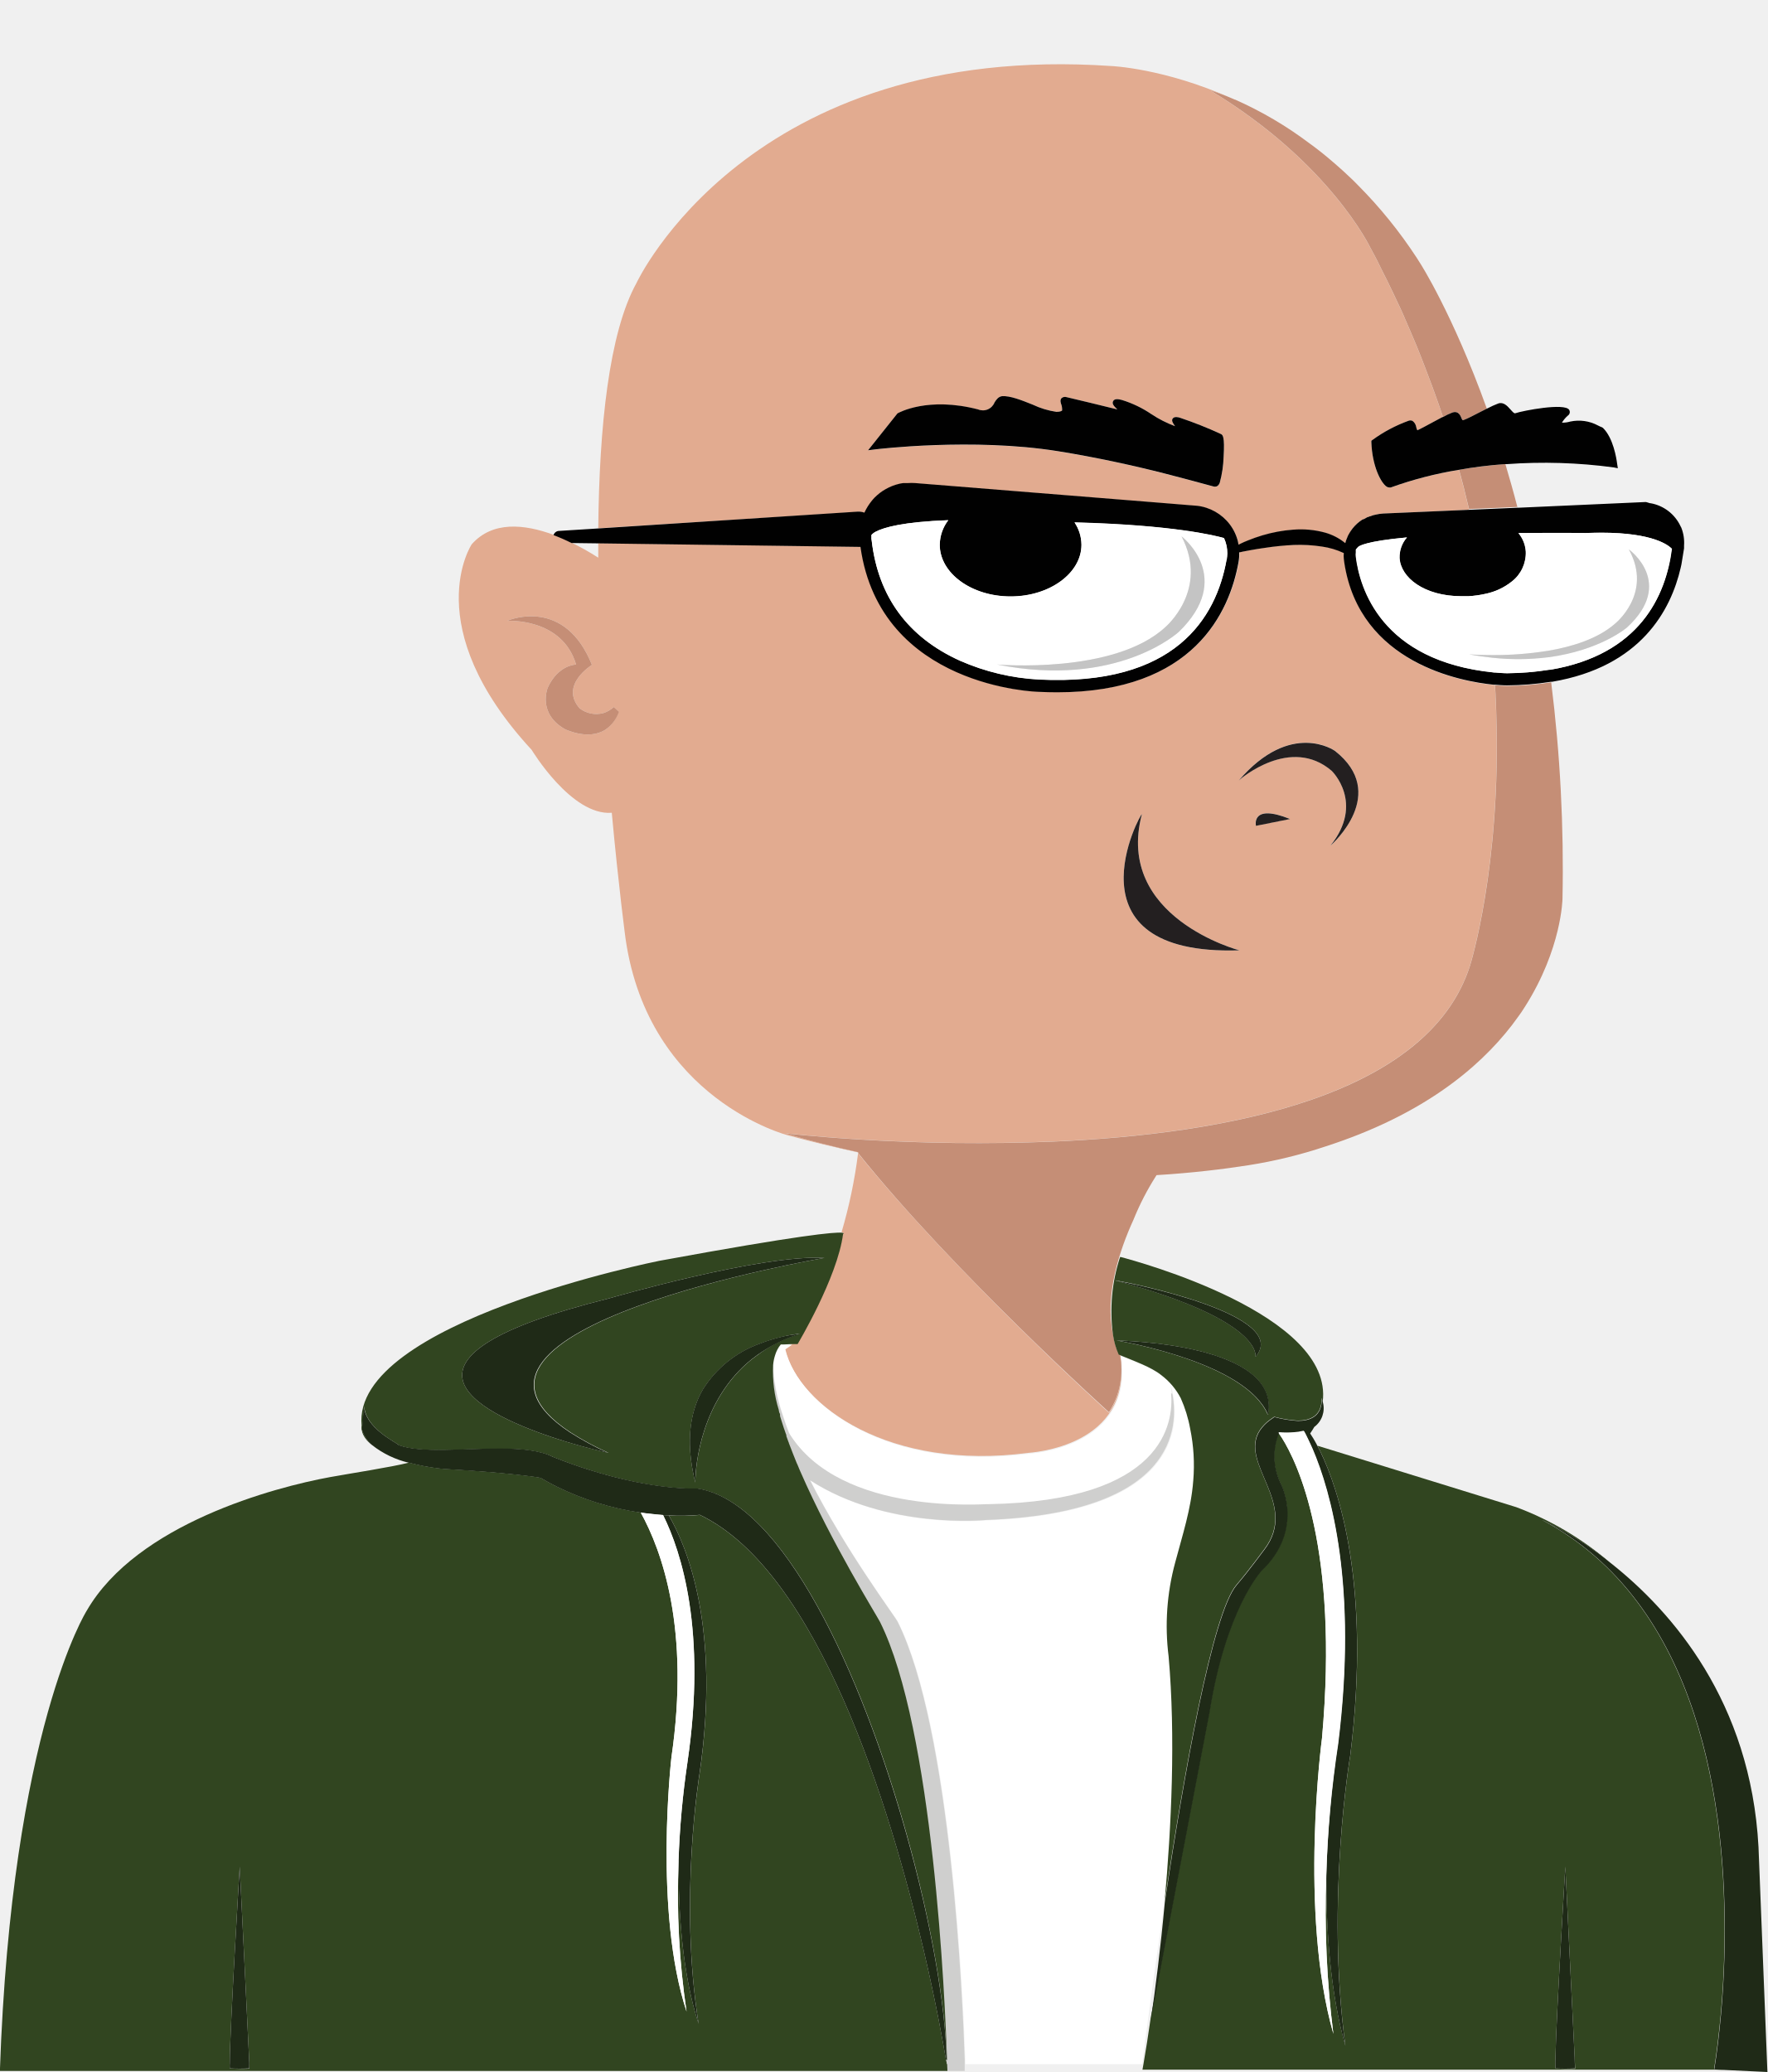
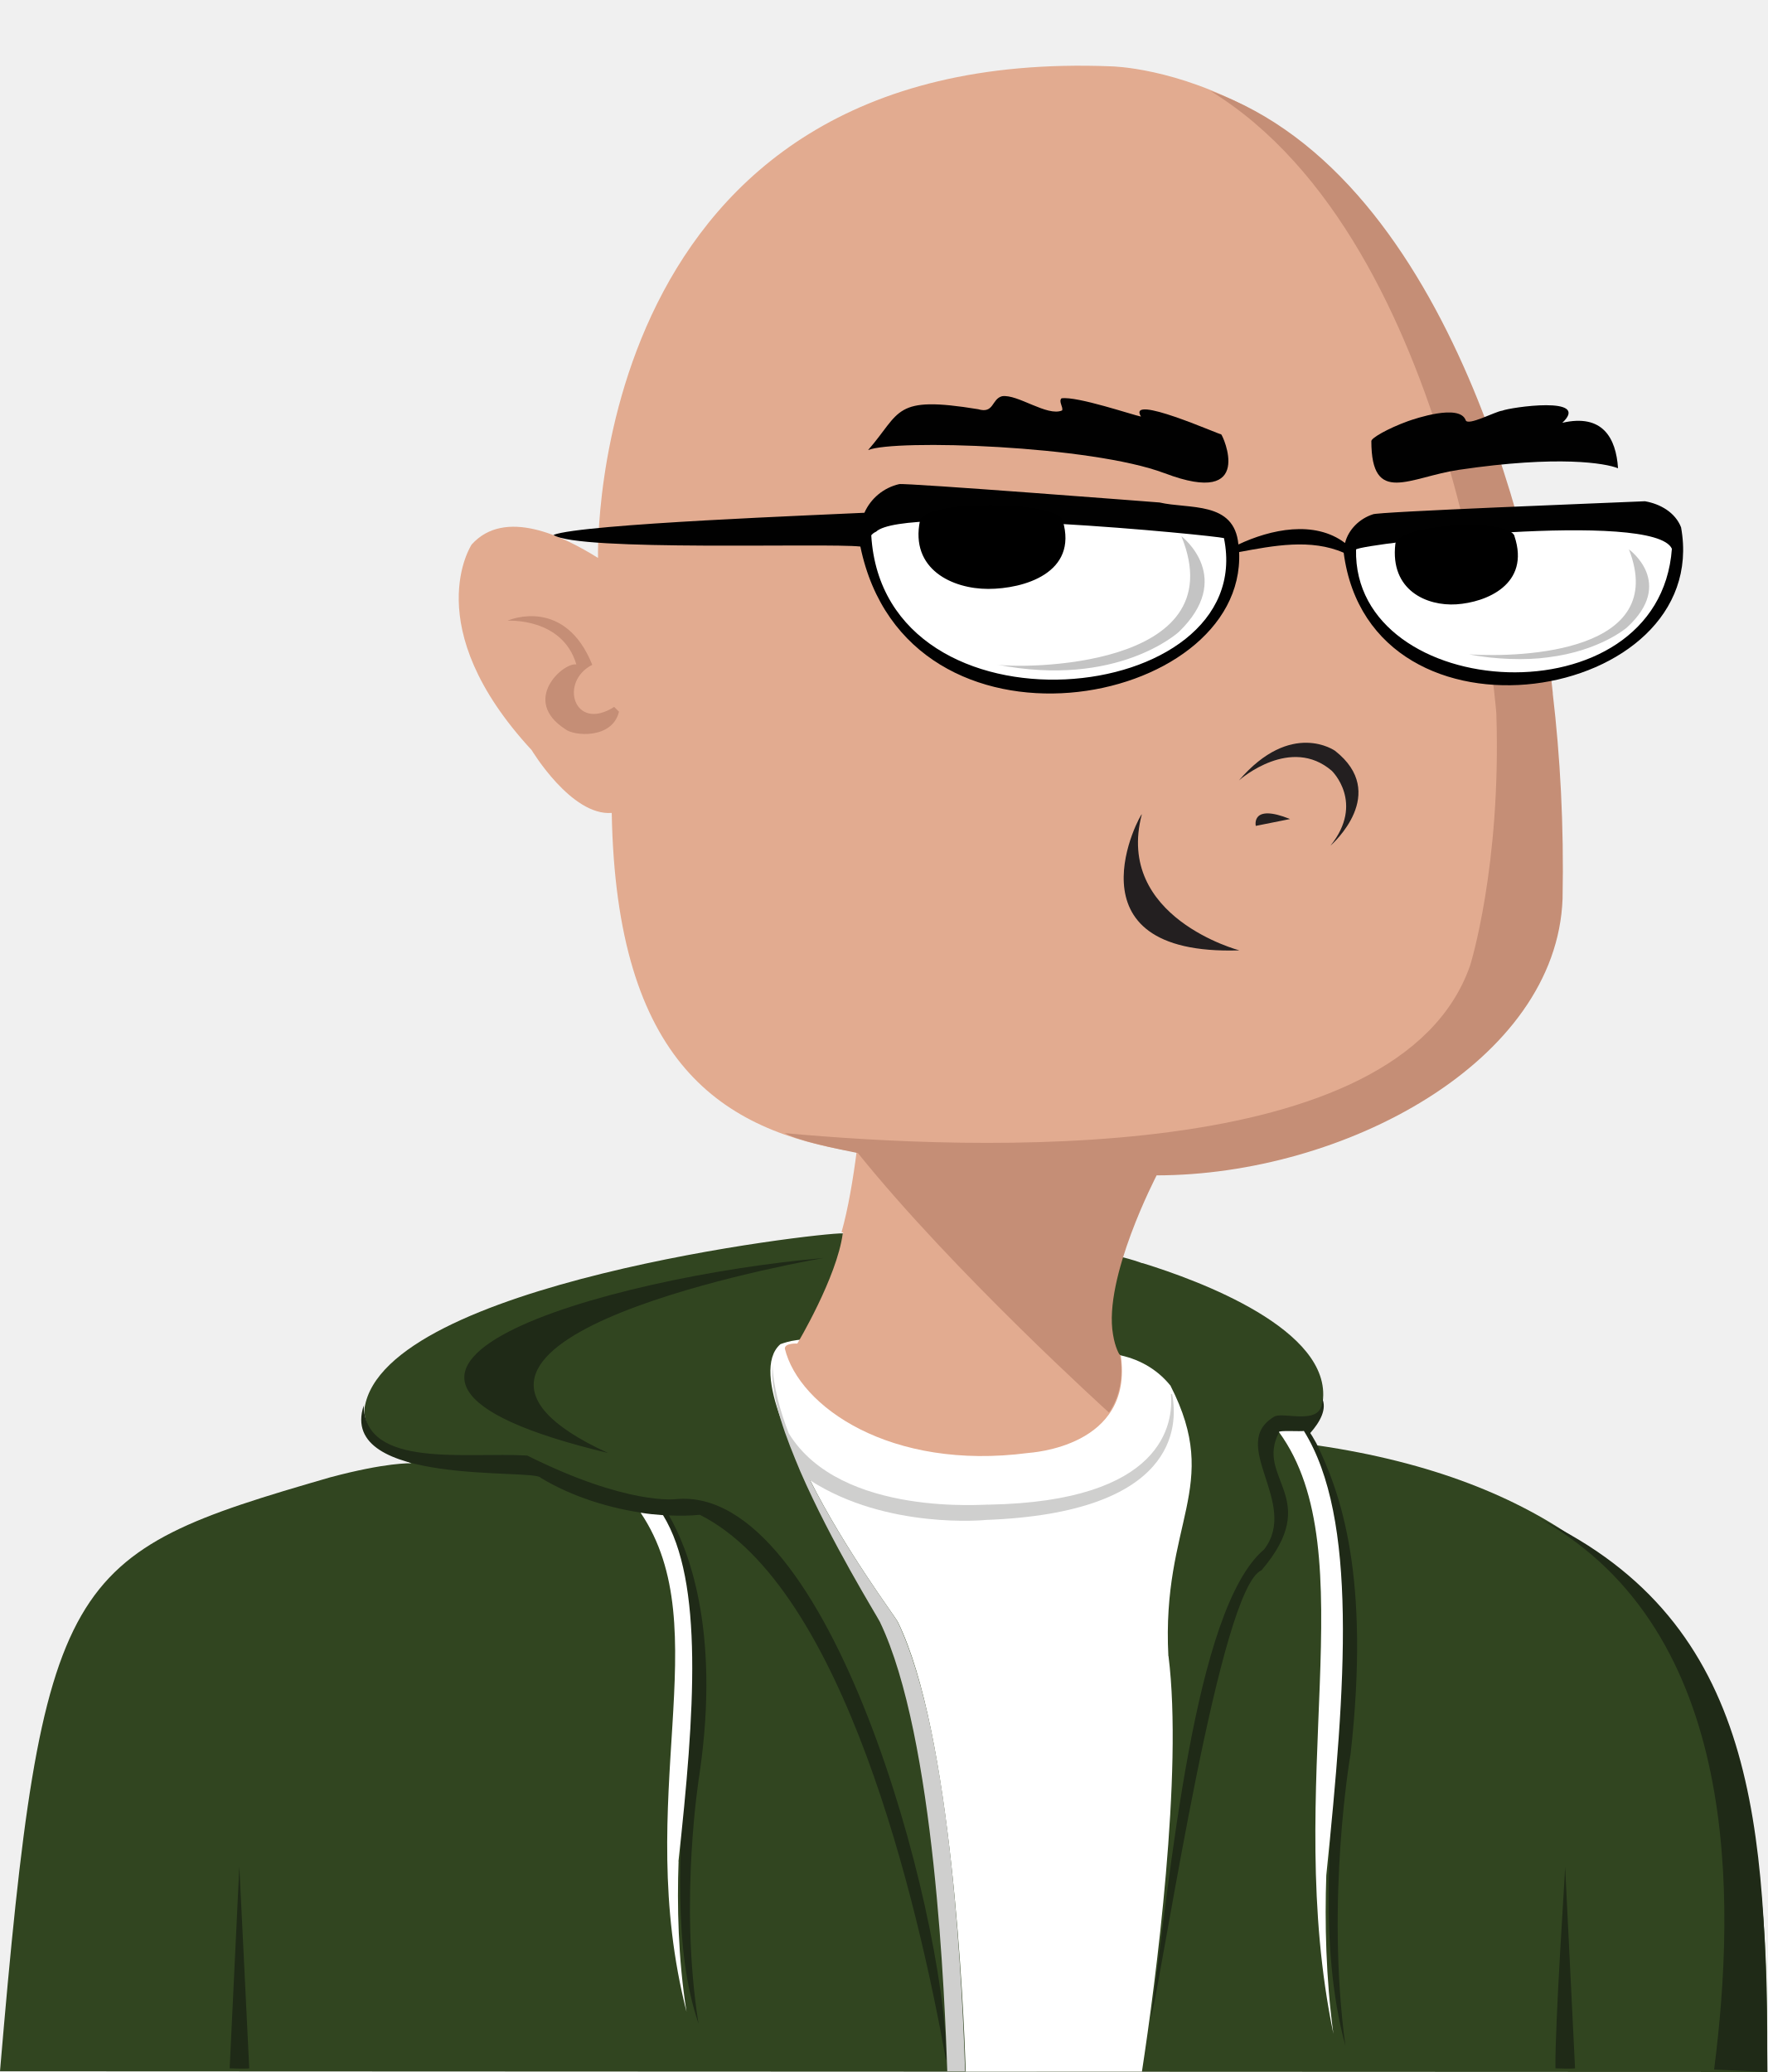
- <svg xmlns="http://www.w3.org/2000/svg" id="Layer_1" data-name="Layer 1" viewBox="0 0 310.96 364.63">
+ <svg xmlns="http://www.w3.org/2000/svg" data-name="trAvatar" id="Layer_1" viewBox="0 0 144.36 169.27">
  <defs>
-     <style>.cls-1{fill:none;}.cls-2{fill:#e2ab90;}.cls-3{fill:#c58e76;}.cls-4{fill:#fff;}.cls-5{fill:#cfcfce;}.cls-6{fill:#314520;}.cls-7{fill:#1f2a17;}.cls-8{fill:#231f20;}.cls-9{fill:#010101;}.cls-10{fill:#c4c4c4;}</style>
+     <style>.cls-2{fill:#010101}.cls-3{fill:#231f20}.cls-5{fill:#c4c4c4}.cls-7{fill:#e2ab90}.cls-8{fill:#fff}.cls-9{fill:#c58e76}.cls-10{fill:#1f2a17}</style>
  </defs>
-   <rect class="cls-1" width="310.96" height="364.63" />
+   <path d="M0 0h144.36v169.27H0z" style="fill:none" />
+   <path id="hoodie_x5F_body" d="M144.36 169.27 0 169.21c3.47-40.88 5.25-42.23 26.97-48.52 4.57-1.22 6.57-1.16 6.64-1.14-2.32-1.08-3.96-2.63-3.83-4.53 1.6-10.19 37.17-14.33 39.04-14.26 17.22-.06 23.58 2.09 24.44 2.42 0 0 .02 0 .04.01h.03s.02 0 .04.01c4.5 1.39 15.47 5.41 14.68 11.31-.3 2.1-2.23 2.38-.44 3.57 37.41 5.48 36.75 34.39 36.75 51.17Z" style="fill:#314520" />
+   <g id="hoodie_x5F_shade">
+     <path d="M46.56 117.02c.83.55 1.86 1.11 3.11 1.68-27.69-6.62-.02-14.4 17.62-15.93 0 0-33.68 5.75-20.73 14.25M110.3 143.42s-2.02 11.75-.4 23.71c-4.57-16.84 4.64-38.41-5.41-50.13-2.03 3.8 3.61 5.35-1.44 11.28-3.39 1.42-7.82 31.37-9.04 36.63 1.59-11.67 3.52-33.49 9.25-38.33 2.91-3.78-2.99-8.59.83-10.85.76-.45 4.14.91 3.89-1.54.46.91-.17 2-.95 2.88.07.1.26.4.5.84 1.95 4 4.45 10.8 2.78 25.51ZM77.33 168.28h-.06c-2.3-12.81-8.31-38.59-20.1-44.53-.79.08-1.65.09-2.53.05 1.48 2.54 4.25 9.18 2.5 21.12 0 0-1.7 10.28-.08 20.4-4.2-12.34 2.46-31.05-4.22-41.68-2.94-.38-6.09-1.35-8.67-2.91-.37-.78-16.65.75-14.46-5.91.09 5.19 8.36 3.79 13.36 4.09 8.21 4.1 12.15 3.56 12.15 3.56 12.53-1.2 21.9 33.41 22.11 45.8ZM144.36 169.27c-.62-.03-3.8-.18-4.34-.2 1.79-14 2.15-35.76-14.16-44.95 17.85 8.52 18.39 25.33 18.51 45.16ZM20.36 168.97c-.25.05-1.6 0-1.6 0 0-.07.79-16.48.79-16.48.01.31.68 13.65.81 16.49ZM128.66 168.97c-.26.05-1.6 0-1.6 0-.06-3.52.81-16.22.79-16.48.02.33.64 12.96.81 16.49Z" class="cls-10" />
+   </g>
+   <g id="hoodie_x5F_strings">
+     <path id="white_x5F_string" d="M55.43 152.07c-.13 3.57-.04 7.94.65 12.28-4.46-17.47 2.63-31.3-3.75-40.77.61.1 1.27.16 1.83.2 3.34 5.42 2.59 16.16 1.26 28.29Z" class="cls-8" />
+     <path id="white_x5F_string-2" d="M108.34 153.19c-.13 3.86-.04 8.39.58 12.96-4.22-20.33 2.73-39.32-4.44-49.15-.11-.17 1.8-.04 2.03-.1 4.43 7.12 3.43 20.73 1.83 36.3Z" class="cls-8" data-name="white_x5F_string" />
+   </g>
+   <path d="M95.45 135.29c1.2 9.53-1.04 26.55-2.17 33.95H78.89c-.17-5.13-1.13-27.75-5.55-36.74-.23-.46-4.25-5.79-7.16-11.56-.64-1.14-5.04-8.86-2.43-11.13 1.36-.46 2.59-1.12 27.78.91 1.79.4 3.13 1.3 4.09 2.49v.01c4.24 8.28-.75 11.08-.18 22.07ZM95.63 113.22v-.01c0-.03-.02-.05-.03-.08.01.03.03.06.04.09Z" class="cls-8" />
+   <path d="M80.55 124.17s-8.1.82-14.38-3.24c2.91 5.77 6.94 11.1 7.16 11.57 4.54 9.45 5.3 31.08 5.51 36.71h-1.46c-.2-5.57-.97-27.3-5.51-36.72-.24-.49-3.96-6.46-6.49-12.27-1.08-2.58-2.5-6.03-2.27-8.73.03 1.69.63 3.84 1.32 5.6 4.24 6.94 16.38 5.76 16.34 5.83 14.31-.26 15.09-6.65 14.88-9.06.03.02.06.03.1.05.5 2.61.39 9.68-15.22 10.26Z" style="fill:#cfcfce" />
  <g id="skin">
-     <path id="neck" class="cls-2" d="M180.87,255.68c-24.22,3.17-40.32-8.16-42.79-18.38.57-.37,1-.67,1.21-.85l1,0s7-11.68,8-19.37c0,0,.33-.16-.21-.23a88.14,88.14,0,0,0,2.91-13.9c16.94,21.05,44.16,45.67,44.16,45.67A13.83,13.83,0,0,0,197,238.44h0l.13.06C199.53,254.69,181.25,255.63,180.87,255.68Z" />
-     <path id="face" class="cls-2" d="M236.6,99v.07l0,0A.09.09,0,0,0,236.6,99Zm21.85-9.52c-.16-.7-.34-1.41-.52-2.12-.23-1-.48-2-.74-2.93-.08-.27-.15-.55-.22-.83s-.17-.61-.26-.91h0a67.06,67.06,0,0,0-12,3.11.79.79,0,0,1-.23,0,.93.93,0,0,1-.5-.16c-1-.68-2.52-3.61-2.67-7.78v-.28l.22-.17a25.67,25.67,0,0,1,6.26-3.33.9.9,0,0,1,.76,0,1.67,1.67,0,0,1,.66,1.12,1.7,1.7,0,0,0,.19.53c.46-.19,1.66-.84,2.82-1.47l1.61-.86.08,0c-.4-1.22-.82-2.44-1.27-3.67-.21-.59-.42-1.18-.64-1.77-.4-1.1-.82-2.21-1.25-3.31-.23-.6-.46-1.2-.7-1.81l-.8-2c-.3-.72-.6-1.43-.91-2.15s-.49-1.17-.75-1.74c-.51-1.18-1-2.35-1.58-3.53-.62-1.34-1.26-2.68-1.91-4-.48-1-1-1.93-1.45-2.9s-1-1.94-1.52-2.91c0,0-7.12-15-28.14-27.67a33.6,33.6,0,0,1,3.8,1.39c-11.92-5.34-21.25-5.71-21.25-5.71C131.73,7.26,112,49.8,112,49.8c-4.85,8.8-6.55,25.33-6.73,43.17l45.67-2.88a3,3,0,0,1,1.17.16h.05a9.64,9.64,0,0,1,1.33-2.12,1.64,1.64,0,0,1,.21-.25l.24-.26a9,9,0,0,1,4.33-2.43h0l.33-.07.39-.06a.65.65,0,0,1,.22,0l.26,0h.34a9.24,9.24,0,0,1,1.29,0l43,3.46,6.49.53h.06a8.45,8.45,0,0,1,5.75,3.26,8.19,8.19,0,0,1,1.47,3.15.14.14,0,0,1,0,.11,1,1,0,0,1,.08.33l.36-.19c.41-.2.83-.39,1.25-.55a27.27,27.27,0,0,1,2.58-.91,25.34,25.34,0,0,1,5.42-1,16.3,16.3,0,0,1,5.62.52,9.74,9.74,0,0,1,3.55,1.85l.07-.25a1.53,1.53,0,0,1,.08-.26c.06-.14.1-.28.16-.4s.11-.28.18-.44l.31-.54.23-.34L238,93a7,7,0,0,1,1.77-1.58l.05,0,.09-.06.08,0,.09-.05a6.48,6.48,0,0,1,.6-.33l.1,0,.26-.12.08,0,.48-.18.42-.1a8.38,8.38,0,0,1,1.38-.21h0l15.08-.65Zm-43.14-9.09a19.45,19.45,0,0,1-.68,4.59c-.23.56-.55.68-.77.68a.57.57,0,0,1-.22,0c-.09,0-3.57-1-8.72-2.32s-12-2.84-18.76-3.92c-15-2.41-32-.34-32.13-.32l-1.28.16,5.17-6.49c.21-.12,5.33-3,14.19-.7A2.2,2.2,0,0,0,175,70.82c.33-.52.67-1,1.31-1.1,1.4-.11,3.44.7,5.41,1.49a14.67,14.67,0,0,0,4.18,1.27c.77,0,1-.22,1-.27s0-.63-.12-.94-.3-.85,0-1.19a.91.91,0,0,1,.9-.19c2.29.54,5.79,1.38,8.93,2.16-.6-.57-1-1-.73-1.48s1-.32,1.54-.18a19.29,19.29,0,0,1,5.18,2.49A20.16,20.16,0,0,0,206.77,75c-.38-.51-.7-1-.4-1.37s.95-.22,1.28-.11a72.21,72.21,0,0,1,7.21,2.87C215.14,76.56,215.53,76.75,215.31,80.37Z" />
-     <path id="face-2" data-name="face" class="cls-2" d="M263.27,125.55c0-1-.07-2-.12-3,0-.68-.08-1.36-.12-2h-.17c-5.52-.55-23.55-3.69-26.25-21.45l0,0V99h0l-.09-.71a4.64,4.64,0,0,1,0-1,13.39,13.39,0,0,0-3.86-1.15,26,26,0,0,0-4.94-.28,48.9,48.9,0,0,0-5.07.51c-.86.11-1.71.26-2.56.41l-1.28.24-.63.14h-.07a7.75,7.75,0,0,1-.12,1.73c-1.57,8.72-7.82,22.9-31.91,22.9-1.05,0-2.12,0-3.25-.08-.25,0-27.89-.74-31.36-25.51h-.36l-45.84-.62c0,.85,0,1.7,0,2.56a44.36,44.36,0,0,0-4.65-2.62,33.39,33.39,0,0,0-3.17-1.39C92.28,92.22,86.65,91.64,83,95.79c0,0-9.57,14.38,10.56,36.18,0,0,7,11.63,14.09,11.06,1.21,13.12,2.42,22.13,2.42,22.13,4.07,28.38,28.6,34.64,28.6,34.64,4.22,1.14,8.33,2.12,12.32,3,0,0,0,0,0-.06q-6.33-1.38-12.91-3.32s5.05.59,13.12,1.09a336.23,336.23,0,0,0,33.89.38c30.64-1.29,66.24-7.92,73.58-31C258.66,169.88,264.16,152.43,263.27,125.55Zm-156.82,2.91c-2.92,1.8-6.71,0-7-.12-4.93-2.76-3.08-7.29-3.08-7.29,1.85-4.1,5-4.1,5-4.1-2.46-8.3-12.11-7.69-12.11-7.69.55-.28,10.16-4.1,14.9,7.75,0,0-5.75,3.52-2.17,7.64a4.8,4.8,0,0,0,4.21.83,4.93,4.93,0,0,0,1.81-1.06l.85.85A6.23,6.23,0,0,1,106.45,128.46Zm94.47,14.85c-4.77,18.17,17.16,23.93,17.16,23.93C186.77,168.26,200.91,142.71,200.92,143.31Zm20.05,2s-.91-4,6-1.2Zm13.13,3.5c6.08-7.56.23-13.18.23-13.18-7.2-6.18-16,1.35-16.35,1.7,9.21-10.74,16.93-5.2,16.93-5.2C244.41,139.62,234.53,148.45,234.1,148.83Z" />
+     <path id="face" d="M109.84 45.95v.03-.02Z" class="cls-7" />
+     <path d="M125.21 60.61c-.06-11.34-1.98-16.48-2.35-18.62 0-.01-2.06-5.8-2.76-8.28C112.08 5.72 90.77 5.42 90.77 5.42 47.79 3.69 48.85 45.38 48.85 45.58c-2.86-1.79-7.61-4.1-10.32-1.1 0 0-4.45 6.68 4.9 16.8 0 0 3.24 5.4 6.54 5.13.37 20.46 8.96 25.99 20 27.71-.26 2.05-.69 4.67-1.23 6.54.25.03.1.11.1.11-.47 3.57-3.71 8.99-3.71 8.99s-1.02-.06-1.02.41c1.15 4.74 8.63 10 19.87 8.53.17-.03 8.66-.46 7.57-7.98-.02 0-.04-.02-.06-.03-.07 0-2.16-.39-4.05-16.45 13.6-.5 30.67-3.07 34.2-13.24 0 0 3.89-8.53 3.59-20.38Zm-15.38-14.63v-.03.02ZM109.84 45.97v-.02z" class="cls-7" />
  </g>
-   <g id="skin_shade">
-     <path class="cls-3" d="M261.63,71.92l-1.11.56c-1.19.61-2.42,1.24-3,1.45a.34.34,0,0,1-.16,0,1.38,1.38,0,0,1-.2-.39c-.15-.38-.53-1.32-1.61-.93a10.87,10.87,0,0,0-1.63.78c-.4-1.22-.82-2.44-1.27-3.67-.21-.59-.42-1.18-.64-1.77-.4-1.1-.82-2.21-1.25-3.31-.23-.6-.46-1.2-.7-1.81l-.8-2c-.3-.72-.59-1.43-.91-2.15s-.49-1.17-.75-1.74c-.51-1.18-1-2.35-1.58-3.53-.62-1.34-1.26-2.68-1.91-4-.48-1-1-1.93-1.45-2.9s-1-1.94-1.52-2.91c0,0-7.12-15-28.14-27.67a33.6,33.6,0,0,1,3.8,1.39l.45.2.06,0a66.09,66.09,0,0,1,13.18,7.76c.31.21.6.44.91.67.68.51,1.36,1.05,2.06,1.63.94.78,1.9,1.62,2.88,2.5l1.75,1.64c.29.29.58.57.86.87a80.53,80.53,0,0,1,10.35,12.79c.05.07.47.77.53.84S255.6,55.18,261.63,71.92Z" />
-     <path class="cls-3" d="M267,89.21l-8.53.37,0-.12c-.16-.7-.34-1.41-.52-2.12-.23-1-.48-2-.74-2.93-.08-.27-.15-.55-.22-.83s-.17-.61-.26-.91c2.59-.44,5.29-.77,8-1h.16C265.61,84.09,266.32,86.58,267,89.21Z" />
-     <path class="cls-3" d="M108.91,125.27a6.23,6.23,0,0,1-2.46,3.19c-2.92,1.8-6.71,0-7-.12-4.93-2.76-3.08-7.29-3.08-7.29,1.85-4.1,5-4.1,5-4.1-2.46-8.3-12.11-7.69-12.11-7.69.55-.28,10.16-4.1,14.9,7.75,0,0-5.75,3.52-2.17,7.64a4.8,4.8,0,0,0,4.21.83,4.93,4.93,0,0,0,1.81-1.06Z" />
-     <path class="cls-3" d="M274.94,158.17s-.12,8.79-6.61,19l-.65,1-.72,1c-.12.18-.26.36-.4.54l-.5.68c-6,7.78-16,15.93-32.82,21.36a83.87,83.87,0,0,1-13.58,3.31c-4.34.68-9.8,1.35-16.15,1.74l-.08.13h0a.67.67,0,0,0-.07.11,46.82,46.82,0,0,0-3.83,7.41,1.16,1.16,0,0,0-.06.15c-2.56,5.59-5.08,13.36-3.63,20.19h0a13.24,13.24,0,0,0,1,3.5l.22.09h0a13.83,13.83,0,0,1-1.92,10.14S167.9,224,151,202.91a.28.28,0,0,1,0-.09v0s0,0,0-.06q-6.33-1.38-12.91-3.32s5.05.59,13.12,1.09a336.23,336.23,0,0,0,33.89.38c30.64-1.29,66.24-7.92,73.58-31,0,0,5.5-17.45,4.61-44.33,0-1-.07-2-.12-3,0-.68-.08-1.36-.12-2,1.32.12,2.12.12,2.19.12a51.86,51.86,0,0,0,7.71-.63h0A263,263,0,0,1,274.94,158.17Z" />
+   <g id="skin_x5F_shade">
+     <path d="M127.64 73.43c-.49 13.34-17.91 22.58-33.16 22.59 0 .02-4.38 8.38-3.56 13.01.17 1.06.52 1.65.56 1.66 0 0 .6 2.56-.89 4.71 0 0-12.64-11.42-20.51-21.2 0-.02-4.53-.83-5.98-1.63 15.35 1.4 50.22 2.88 55.99-13.7 0 0 2.55-8.1 2.14-20.57 0-.32-3.12-38.45-23.35-50.87 19.94 7.08 26.92 38.93 27.96 49.16v.08c.6 5.09.92 10.69.8 16.77ZM50.56 58.15c-.55 2.26-3.71 1.98-4.38 1.42-3.65-2.35-.18-5.47.9-5.29-1.14-3.86-5.62-3.57-5.62-3.57.25-.13 4.71-1.9 6.92 3.6-2.75 1.4-1.47 5.52 1.79 3.44l.4.4Z" class="cls-9" />
  </g>
-   <path id="tshirt" class="cls-4" d="M210,260.52c-.37,5-1.92,9.65-3.18,14.42a42.62,42.62,0,0,0-1.16,16.5c1.25,14.16.5,30-.71,43.24-2,13.26-3.45,24.49-3.85,27.68-.06.51-.1.82-.11.89l-31.13,0c0-.22,0-.46,0-.72h0c-.34-10.41-2.41-58.27-11.81-77.06-.49-1-9.14-12.48-15.42-24.91h0c13.53,8.75,31,7,31,7,33.62-1.26,33.86-16.49,32.78-22.11a10.67,10.67,0,0,0-.54-2,10.87,10.87,0,0,1,.31,1.9h0c.46,5.2-1.23,18.95-32.05,19.52.08-.15-26.06,2.38-35.2-12.54h0s0,0,0,0c-.41-1.06-.79-2.11-1.12-3.16a32.5,32.5,0,0,1-1.72-8.88h0a7.55,7.55,0,0,1,.35-1.74,5.37,5.37,0,0,1,1-1.88l.58,0,1.38-.06c-.24.18-.64.48-1.21.85,2.47,10.22,18.57,21.55,42.79,18.38.38-.05,18.66-1,16.3-17.19l.28.12c2,.83,5.1,1.93,6.83,3.32a12,12,0,0,1,3.47,4.09,23.36,23.36,0,0,1,1.66,5.4A31.93,31.93,0,0,1,210,260.52Z" />
-   <path id="shirt_shade" class="cls-5" d="M173.52,267.48s-17.43,1.77-31-7h0c6.28,12.43,14.93,23.91,15.42,24.91,9.4,18.79,11.47,66.65,11.81,77.06h0c0,.26,0,.5,0,.72h0c0,.83,0,1.28,0,1.28h-3.14s0-.45-.05-1.27h0c0-.21,0-.44,0-.71h0c-.33-10.36-2.39-58.28-11.8-77.08-.53-1.06-8.55-13.93-14-26.44h0c-.09-.22-.22-.48-.34-.8s-.21-.49-.32-.73c-.19-.48-.41-1-.64-1.6s-.47-1.23-.73-1.89c0-.06,0-.1-.05-.15-.13-.35-.25-.7-.39-1.07,0-.05,0-.1,0-.15s0-.09-.05-.15c-.12-.33-.23-.66-.35-1l-.05-.14c-.12-.36-.23-.72-.35-1.09s-.21-.68-.31-1c0,0,0,0,0-.07a.93.93,0,0,0,0-.13c0-.1,0-.21-.08-.31s-.09-.34-.14-.5h0a.13.13,0,0,1,0-.06,22.74,22.74,0,0,1-1-7.92A32.5,32.5,0,0,0,137.7,249c.33,1.05.71,2.1,1.12,3.16,0,0,0,0,0,0h0c9.14,14.92,35.28,12.39,35.2,12.54,30.82-.57,32.51-14.32,32.05-19.52a1.13,1.13,0,0,0,.22.11C207.38,251,207.14,266.22,173.52,267.48Z" />
-   <g id="hoodie_body">
-     <path class="cls-6" d="M166.71,364.49s0-.45-.05-1.27h-.08v.06a.28.28,0,0,0,0-.06c0-.12,0-.36-.12-.71h0c-.38-2.31-1.65-9.6-3.9-19.22-5.91-25.26-18.54-66.69-39.4-76.69a35.32,35.32,0,0,1-5.46.1c3.18,5.47,9.16,19.76,5.39,45.5,0,0-3.65,22.15-.16,43.95-2.86-8.68-3.56-19.65-3.52-28.55A140.08,140.08,0,0,0,120.81,354c-5.82-17.65-2.66-44.78-2.66-44.78,3.29-22.5-1.66-36.28-5.41-43.05a49.28,49.28,0,0,1-15-4.68c-.88-.44-1.75-.92-2.62-1.43-.12-.07-5.58-.93-17.08-1.58a35.77,35.77,0,0,1-4.67-.75c-.46-.1-.94-.22-1.42-.34-2.92.77-10.6,1.95-13.87,2.55-9.84,1.8-34,8.23-42.82,23.51,0,0-13.21,20.87-15.28,81H166.71ZM40.43,364a5.72,5.72,0,0,1,0-.94h0c0-5.85,1.75-34.55,1.75-34.55s1.43,28.82,1.69,34.54v0c0,.58,0,.91,0,1A31.83,31.83,0,0,1,40.43,364Z" />
-     <path class="cls-6" d="M303.44,342.11c.36-23.69-4.08-59.93-32.34-74.76a59.65,59.65,0,0,1,12.27,7.7,54.69,54.69,0,0,0-16.56-9.82l-33.34-10.31v0l-1.65-.5.51,1c3.2,6.63,9,23.48,5.27,53.51,0,0-4.34,25.31-.86,51.08-2.67-9.34-3.39-20.46-3.35-30a171.1,171.1,0,0,0,1.24,27.92c-6.11-21.38-2-52.06-2-52.06,3-33.5-4.37-48.56-7.06-52.83h0c-.24-.37-.43-.66-.59-.87,0,.1-.12.3-.22.58a10.79,10.79,0,0,0,.62,8.42s4.1,8-3.44,15.19c0,0-6.26,6.61-9.17,24.9l-10.32,54v.05c-.44,3.09-.83,5.51-1.09,7-.05.35-.11.66-.15.91-.11.66-.18,1-.18,1H303.39l-1.78-.09s.13-.79.34-2.25A163.72,163.72,0,0,0,303.44,342.11ZM273.7,364a17.86,17.86,0,0,1,0-1.92c.15-7.52,1.74-33.58,1.74-33.58s1.29,26.12,1.64,33.56c.06,1.19.09,1.89.09,2A32,32,0,0,1,273.7,364Z" />
-     <path class="cls-6" d="M154.84,285.41c-.53-1.06-8.55-13.93-14-26.44h0c-.09-.22-.22-.48-.34-.8s-.21-.49-.32-.73c-.19-.48-.41-1-.64-1.6s-.47-1.23-.73-1.89c0-.06,0-.1-.05-.15-.15-.37-.27-.71-.39-1.07,0-.05,0-.1,0-.15s0-.09-.05-.15c-.12-.33-.23-.66-.35-1l-.05-.14c-.12-.36-.23-.72-.35-1.09s-.21-.68-.31-1c0,0,0,0,0-.07a.93.93,0,0,0,0-.13c0-.1,0-.21-.08-.31s-.09-.34-.14-.5h0a.13.13,0,0,1,0-.06,22.74,22.74,0,0,1-1-7.92h0a7.55,7.55,0,0,1,.35-1.74,5.37,5.37,0,0,1,1-1.88l.58,0,1.38-.06,1,0s7-11.68,8-19.37c0,0,.33-.16-.21-.23-1.24-.12-7.07.35-32.13,4.95,0,0-54.23,10.79-52.38,29,0,0-.38,1.78,1.9,3.47a5.69,5.69,0,0,1-1.79-2.75l.35-4.16c.23,4,5.79,6.45,6.12,6.91l0,0c4,1.45,11.48.55,18,.6h0c3.61,0,6.91.33,9.14,1.47,2.24.89,4.37,1.65,6.36,2.27,11.75,3.72,19,3.28,19,3.28,15.11,2.26,28.91,32.51,36.86,60.94,4.25,15.26,6.83,30,7,39.61h.07C166.31,352.13,164.25,304.21,154.84,285.41ZM97.06,252.89h0c-13.51-4.55-31.5-14,10-24.37,0,0,27-7.84,38-7.15,0,0-72.54,12.38-44.66,30.7a51.46,51.46,0,0,0,6.7,3.61A102.07,102.07,0,0,1,97.06,252.89Zm36.22-14.42h0l-1,.75h0a23,23,0,0,0-2.93,2.8l0,0h0c-7.15,8.13-7,18.88-7,18.88-1.38-5.56-1.16-9.95,0-13.41a15.73,15.73,0,0,1,1.36-3,19.6,19.6,0,0,1,9.94-8c.81-.32,1.58-.59,2.32-.8h0l.63-.18c.43-.12.84-.22,1.22-.31a22.5,22.5,0,0,1,3-.5h0l-.05,0a27.67,27.67,0,0,0-3,1.12c-.53.24-1.06.49-1.55.75A26.53,26.53,0,0,0,133.28,238.47Z" />
-     <path class="cls-6" d="M197.25,221.22l-.16,0a30.57,30.57,0,0,0-1.25,13.65h0a13.24,13.24,0,0,0,1,3.5l.22.09h0l.13.06.28.12c2,.83,5.1,1.93,6.83,3.32a12,12,0,0,1,3.47,4.09,23.36,23.36,0,0,1,1.66,5.4,31.93,31.93,0,0,1,.54,9.1c-.37,5-1.92,9.65-3.18,14.42a42.62,42.62,0,0,0-1.16,16.5c1.25,14.16.5,30-.71,43.24,3.39-22.48,8.39-50.84,12.65-55.82,2.36-2.76,4.68-6,4.85-6.19,6.26-8.15-4.64-15.24-.71-21.08a7.47,7.47,0,0,1,1.65-1.7c.27-.2.55-.4.85-.6a20,20,0,0,0,4.12.68h0c2.14,0,4.3-.76,4.22-4a4.21,4.21,0,0,1,.19.73C234.81,231.33,199.89,221.91,197.25,221.22Zm-1.07,4.11c-.05,0,0,0,.18,0,2.32.38,31,6.06,24.56,13.44,0,0,1.52-6.42-24.56-13.41Zm27,23.56-.13,0c-3.94-9.09-25.24-12.73-26.57-13h0c1.18.07,28.68.56,26.65,12.94C223.16,248.89,223.23,248.89,223.23,248.89Z" />
-   </g>
-   <g id="hoodie_shade">
-     <path class="cls-7" d="M140.82,234.73a0,0,0,0,1,0,0,27.67,27.67,0,0,0-3,1.12c-.53.24-1.06.49-1.55.75a26.53,26.53,0,0,0-3,1.85h0l-1,.75h0a23,23,0,0,0-2.93,2.8l0,0h0c-7.15,8.13-7,18.88-7,18.88-1.38-5.56-1.16-9.95,0-13.41a15.73,15.73,0,0,1,1.36-3,19.6,19.6,0,0,1,9.94-8c.81-.32,1.58-.59,2.32-.8h0l.63-.18c.43-.12.84-.22,1.22-.31A22.5,22.5,0,0,1,140.82,234.73Z" />
-     <path class="cls-7" d="M100.3,252.07a51.46,51.46,0,0,0,6.7,3.61,102.07,102.07,0,0,1-9.94-2.79h0c-13.51-4.55-31.5-14,10-24.37,0,0,27-7.84,38-7.15C145,221.37,72.42,233.75,100.3,252.07Z" />
-     <path class="cls-7" d="M123.08,312.18s-3.65,22.15-.16,43.95c-2.86-8.68-3.56-19.65-3.52-28.55a.17.17,0,0,0,0-.1,153.55,153.55,0,0,1,1.58-17.4c3.37-23-1-36.86-4.3-43.45l1,.05C120.87,272.15,126.85,286.44,123.08,312.18Z" />
-     <path class="cls-7" d="M220.92,238.79s1.52-6.42-24.56-13.41l-.18,0c-.05,0,0,0,.18,0C198.68,225.73,227.37,231.41,220.92,238.79Z" />
-     <path class="cls-7" d="M223.23,248.89l-.13,0c-3.94-9.09-25.24-12.73-26.57-13h0c1.18.07,28.68.56,26.65,12.94C223.16,248.89,223.23,248.89,223.23,248.89Z" />
-     <path class="cls-7" d="M237.59,308.93s-4.34,25.31-.86,51.08c-2.67-9.34-3.39-20.46-3.35-30a189.28,189.28,0,0,1,2.11-23.16C238.93,279,234.21,262.51,231,255l-.43-.94c-.11-.25-.23-.49-.33-.71s-.14-.29-.2-.41-.18-.35-.25-.51-.21-.4-.32-.58a9.55,9.55,0,0,1-1.69.26h0a15.94,15.94,0,0,1-2.65,0,.64.64,0,0,1-.07.12c0,.1-.12.3-.22.58a10.79,10.79,0,0,0,.62,8.42s4.1,8-3.44,15.19c0,0-6.26,6.61-9.17,24.9l-10.32,54c.76-5.25,1.69-12.42,2.43-20.56,3.39-22.48,8.39-50.84,12.65-55.82,2.36-2.76,4.68-6,4.85-6.19,6.26-8.15-4.64-15.24-.71-21.08a7.47,7.47,0,0,1,1.65-1.7c.27-.2.55-.4.85-.6a20,20,0,0,0,4.12.68h0c2.14,0,4.3-.76,4.22-4a4.21,4.21,0,0,1,.19.73,4.08,4.08,0,0,1-1.51,4.33c-.22.37-.46.76-.73,1.15a19.53,19.53,0,0,1,1.08,1.8s0,0,0,0a4,4,0,0,0,.21.41l.51,1C235.52,262.05,241.31,278.9,237.59,308.93Z" />
-     <path class="cls-7" d="M166.57,362.49h-.12c-.38-2.31-1.65-9.6-3.9-19.22-5.91-25.26-18.54-66.69-39.4-76.69a35.32,35.32,0,0,1-5.46.1l-1-.05c-.92-.07-1.93-.16-3-.3l-.93-.13a49.28,49.28,0,0,1-15-4.68c-.88-.44-1.75-.92-2.62-1.43-.12-.07-5.58-.93-17.08-1.58a35.77,35.77,0,0,1-4.67-.75c-.46-.1-.94-.22-1.42-.34a16.47,16.47,0,0,1-6.49-3.11l0,0a5.69,5.69,0,0,1-1.79-2.75l.35-4.16c.23,4,5.79,6.45,6.12,6.91l0,0c4,1.45,11.48.55,18,.6h0c3.61,0,6.91.33,9.14,1.47,2.24.89,4.37,1.65,6.36,2.27,11.75,3.72,19,3.28,19,3.28,15.11,2.26,28.91,32.51,36.86,60.94C163.79,338.14,166.37,352.88,166.57,362.49Z" />
-     <path class="cls-7" d="M311,364.63l-7.57-.36-1.78-.09s.13-.79.34-2.25a163.72,163.72,0,0,0,1.49-19.82c.36-23.69-4.08-59.93-32.34-74.76a59.65,59.65,0,0,1,12.27,7.7l.14.11c10.66,8.46,24.51,24.28,25.88,49.87Z" />
-     <path class="cls-7" d="M43.86,364a31.83,31.83,0,0,1-3.43,0,5.72,5.72,0,0,1,0-.94h0c0-5.85,1.75-34.55,1.75-34.55s1.43,28.82,1.69,34.54v0C43.85,363.61,43.86,363.94,43.86,364Z" />
-     <path class="cls-7" d="M277.14,364a32,32,0,0,1-3.44,0,17.86,17.86,0,0,1,0-1.92c.15-7.52,1.74-33.58,1.74-33.58s1.29,26.12,1.64,33.56C277.11,363.22,277.14,363.92,277.14,364Z" />
-   </g>
-   <g id="hoodie_strings">
-     <path id="white_string" class="cls-4" d="M119.4,327.58A140.08,140.08,0,0,0,120.81,354c-5.82-17.65-2.66-44.78-2.66-44.78,3.29-22.5-1.66-36.28-5.41-43.05l.93.13c1.08.14,2.09.23,3,.3,3.25,6.59,7.67,20.45,4.3,43.45a153.55,153.55,0,0,0-1.58,17.4A.17.17,0,0,1,119.4,327.58Z" />
-     <path id="white_string-2" data-name="white_string" class="cls-4" d="M233.38,330a171.1,171.1,0,0,0,1.24,27.92c-6.11-21.38-2-52.06-2-52.06,3-33.5-4.37-48.56-7.06-52.83h0c-.24-.37-.43-.66-.59-.87a.64.64,0,0,0,.07-.12,15.94,15.94,0,0,0,2.65,0h0a9.55,9.55,0,0,0,1.69-.26c.11.18.2.38.32.58s.15.33.25.51.12.26.2.41.22.46.33.71l.43.94c3.24,7.56,8,24.05,4.52,51.88A189.28,189.28,0,0,0,233.38,330Z" />
-   </g>
-   <path id="mouth" class="cls-8" d="M218.08,167.24c-31.31,1-17.17-24.53-17.16-23.93C196.15,161.48,218.08,167.24,218.08,167.24Z" />
+   <path id="mouth" d="M101.24 77.64c-14.54.47-7.97-11.39-7.97-11.11-2.21 8.43 7.97 11.11 7.97 11.11" class="cls-3" />
  <g id="nose">
-     <path class="cls-8" d="M234.1,148.83c6.08-7.56.23-13.18.23-13.18-7.2-6.18-16,1.35-16.35,1.7,9.21-10.74,16.93-5.2,16.93-5.2C244.41,139.62,234.53,148.45,234.1,148.83Z" />
-     <path class="cls-8" d="M227,144.13l-6,1.2S220.06,141.33,227,144.13Z" />
+     <path d="M108.68 69.09c2.82-3.51.11-6.12.11-6.12-3.34-2.87-7.41.63-7.59.79 4.28-4.99 7.86-2.42 7.86-2.42 4.41 3.47-.18 7.57-.38 7.75M105.38 66.91l-2.8.56s-.42-1.86 2.8-.56" class="cls-3" />
  </g>
  <g id="glasses">
-     <path id="glasses_frames" class="cls-9" d="M295.84,92.84s0,0,0,0a2.18,2.18,0,0,0-.12-.22,7.21,7.21,0,0,0-5.32-4.07l-.09,0c-.42-.14-.68-.2-.68-.2l-.14,0-22.27,1H267l-8.53.37-15.08.65h0a8.38,8.38,0,0,0-1.38.21l-.42.1-.48.18-.08,0-.26.12-.1,0a6.48,6.48,0,0,0-.6.33l-.09.05-.08,0-.09.06-.05,0A7,7,0,0,0,238,93l-.25.35-.23.34-.31.54c-.07.16-.14.32-.18.44s-.1.26-.16.4a1.53,1.53,0,0,0-.08.26l-.07.25a9.74,9.74,0,0,0-3.55-1.85,16.3,16.3,0,0,0-5.62-.52,25.34,25.34,0,0,0-5.42,1,27.27,27.27,0,0,0-2.58.91c-.42.16-.84.35-1.25.55l-.36.19a1,1,0,0,0-.08-.33.14.14,0,0,0,0-.11,8.19,8.19,0,0,0-1.47-3.15A8.45,8.45,0,0,0,210.6,89h-.06l-6.49-.53-43-3.46a9.24,9.24,0,0,0-1.29,0h-.34l-.26,0a.65.65,0,0,0-.22,0l-.39.06-.33.07h0a9,9,0,0,0-4.33,2.43l-.24.26a1.64,1.64,0,0,0-.21.25,9.64,9.64,0,0,0-1.33,2.12h-.05a3,3,0,0,0-1.17-.16L105.23,93l-6.84.43h-.06a1.05,1.05,0,0,0-.93.74,33.39,33.39,0,0,1,3.17,1.39l4.64.06,45.84.62h.36c3.47,24.77,31.11,25.51,31.36,25.51,1.13.05,2.2.08,3.25.08,24.09,0,30.34-14.18,31.91-22.9a7.75,7.75,0,0,0,.12-1.73h.07l.63-.14,1.28-.24c.85-.15,1.7-.3,2.56-.41a48.9,48.9,0,0,1,5.07-.51,26,26,0,0,1,4.94.28,13.39,13.39,0,0,1,3.86,1.15,4.64,4.64,0,0,0,0,1l.09.71h0a.09.09,0,0,1,0,0c2.7,17.76,20.73,20.9,26.25,21.45H263c1.32.12,2.12.12,2.19.12a51.86,51.86,0,0,0,7.71-.63H273l.1,0c15.64-2.64,20.92-12.62,22.64-20.07.05-.2.1-.4.13-.59l.46-2.82a3.88,3.88,0,0,0,0-.48v0A7.21,7.21,0,0,0,295.84,92.84Zm-80,5.67c-1.85,10.29-9.08,22.27-33,21.09a39.71,39.71,0,0,1-13.9-3.31c-9.15-4.14-14.39-11.24-15.54-21.12a2,2,0,0,1-.05-.34q0-.31,0-.66a2.63,2.63,0,0,1,.81-.61h0c1.41-.75,4.76-1.72,12.71-2a7.25,7.25,0,0,0-1.5,4.32c0,5,5.59,9.1,12.47,9.1s12.47-4.08,12.47-9.1a7.17,7.17,0,0,0-1.22-3.93c17.22.44,24.77,2.31,26.3,2.76a6.26,6.26,0,0,1,.6,2.7A7.19,7.19,0,0,1,215.87,98.51Zm56.9,19.36h-.09l-.09,0a48.75,48.75,0,0,1-7.38.61s-.82,0-2.14-.13l-.17,0c-19.91-2-23.63-14.91-24.31-20.37a3.73,3.73,0,0,1,0-.76c0-.09,0-.19,0-.33l0-.18.37-.43c.17-.18,1.29-1,8.61-1.7a5.24,5.24,0,0,0-1.3,3.62c.19,3.42,4.29,6.73,10.94,6.73.37,0,.75,0,1.12,0a18.1,18.1,0,0,0,3-.41,11,11,0,0,0,4.75-2.22,6.35,6.35,0,0,0,2.41-5.23,5.57,5.57,0,0,0-1.3-3.26h1.13c6,0,10.61,0,10.72,0,.95,0,1.86-.06,2.7-.06,9.25,0,11.89,2.23,12.43,2.84C293.12,104.92,288.5,115.21,272.77,117.87Z" />
+     <path d="M109.77 45.16c-2.69-1.18-5.75-.58-8.55-.06.56 12.81-27.13 17.98-30.94-.45-2.71-.31-23.08.42-25.07-.95 2.29-.91 22.39-1.65 25.4-1.81a4.11 4.11 0 0 1 2.84-2.34c.44-.12 21.27 1.5 21.27 1.5 2.4.56 6.11-.15 6.44 3.43 2.63-1.24 6.21-2.01 8.71-.12.28-1.11 1.19-1.99 2.27-2.34.19-.21 19.34-.94 22.23-1.07 1.23.21 2.47.9 2.95 2.13 2.59 14.36-25.35 19-27.56 2.07Z" class="cls-2" />
    <g id="lenses">
-       <path id="lense" class="cls-4" d="M281.76,93.74c-.84,0-1.75,0-2.7.06-.11,0-4.7-.07-10.72,0h-1.13a5.57,5.57,0,0,1,1.3,3.26,6.35,6.35,0,0,1-2.41,5.23,11,11,0,0,1-4.75,2.22,18.1,18.1,0,0,1-3,.41c-.37,0-.75,0-1.12,0-6.65,0-10.75-3.31-10.94-6.73a5.24,5.24,0,0,1,1.3-3.62c-7.32.66-8.44,1.52-8.61,1.7l-.37.43,0,.18c0,.14,0,.24,0,.33a3.73,3.73,0,0,0,0,.76c.68,5.46,4.4,18.34,24.31,20.37l.17,0c1.32.13,2.13.13,2.14.13a48.75,48.75,0,0,0,7.38-.61l.09,0h.09c15.73-2.66,20.35-13,21.42-21.29C293.65,96,291,93.74,281.76,93.74Zm4.5,16.71s-4.64,4-13.82,5.22a.06.06,0,0,1-.06,0,42.4,42.4,0,0,1-9.69.09c-1.34-.14-2.74-.34-4.19-.61,0,0,1.64.13,4.14.13a59.32,59.32,0,0,0,9.57-.73h.07c4.38-.74,8.85-2.14,11.85-4.75,0,0,6.8-5.35,2.48-13.12C286.61,96.67,294.87,102.57,286.26,110.45Z" />
-       <path id="lense-2" data-name="lense" class="cls-4" d="M215.37,94.68c-1.53-.45-9.08-2.32-26.3-2.76a7.17,7.17,0,0,1,1.22,3.93c0,5-5.6,9.1-12.47,9.1s-12.47-4.08-12.47-9.1a7.25,7.25,0,0,1,1.5-4.32c-7.95.31-11.3,1.28-12.71,2h0a2.63,2.63,0,0,0-.81.61q0,.35,0,.66a2,2,0,0,0,.05.34c1.15,9.88,6.39,17,15.54,21.12a39.71,39.71,0,0,0,13.9,3.31c23.95,1.18,31.18-10.8,33-21.09a7.19,7.19,0,0,0,.1-1.13A6.26,6.26,0,0,0,215.37,94.68Zm-7.93,16.51s-10.78,10-32,5.75c0,0,20.55,1.78,29.59-6.56,0,0,7.81-6.55,2.87-16C208.22,94.62,217.17,101.75,207.44,111.19Z" />
+       <path d="M136.57 44.83c-1.04 14.23-26.07 12.65-25.8.06.47-.48 24.37-3.24 25.8-.06M71.18 43.72a1 1 0 0 1 .38-.28c2.33-2.23 27.71.31 28.42.52 2.86 13.9-27.79 16.95-28.81-.23Z" class="cls-8" />
    </g>
-     <g id="lense_shine">
-       <path class="cls-10" d="M207.44,111.19s-10.78,10-32,5.75c0,0,20.55,1.78,29.59-6.56,0,0,7.81-6.55,2.87-16C208.22,94.62,217.17,101.75,207.44,111.19Z" />
-       <path class="cls-10" d="M286.26,110.45s-4.64,4-13.82,5.22a.06.06,0,0,1-.06,0,42.4,42.4,0,0,1-9.69.09c-1.34-.14-2.74-.34-4.19-.61,0,0,1.64.13,4.14.13a59.32,59.32,0,0,0,9.57-.73h.07c4.38-.74,8.85-2.14,11.85-4.75,0,0,6.8-5.35,2.48-13.12C286.61,96.67,294.87,102.57,286.26,110.45Z" />
+     <g id="lense_x5F_shine">
+       <path d="M96.3 51.62s-5 4.62-14.87 2.67c1.68.33 19.56.49 15.07-10.49.17.13 4.32 3.44-.2 7.82M132.89 51.27s-2.2 1.91-6.44 2.43c-1.83.26-4.35.17-6.44-.24 4.54.28 16.31-.25 13.05-8.58 0 0 3.83 2.74-.17 6.39" class="cls-5" />
    </g>
  </g>
  <g id="eyebrows">
-     <path id="eyebrow" class="cls-9" d="M215.31,80.37a19.45,19.45,0,0,1-.68,4.59c-.23.56-.55.68-.77.68a.57.57,0,0,1-.22,0c-.09,0-3.57-1-8.72-2.32s-12-2.84-18.76-3.92c-15-2.41-32-.34-32.13-.32l-1.28.16,5.17-6.49c.21-.12,5.33-3,14.19-.7A2.2,2.2,0,0,0,175,70.82c.33-.52.67-1,1.31-1.1,1.4-.11,3.44.7,5.41,1.49a14.67,14.67,0,0,0,4.18,1.27c.77,0,1-.22,1-.27s0-.63-.12-.94-.3-.85,0-1.19a.91.91,0,0,1,.9-.19c2.29.54,5.79,1.38,8.93,2.16-.6-.57-1-1-.73-1.48s1-.32,1.54-.18a19.29,19.29,0,0,1,5.18,2.49A20.16,20.16,0,0,0,206.77,75c-.38-.51-.7-1-.4-1.37s.95-.22,1.28-.11a72.21,72.21,0,0,1,7.21,2.87C215.14,76.56,215.53,76.75,215.31,80.37Z" />
-     <path id="eyebrow-2" data-name="eyebrow" class="cls-9" d="M284.68,82.4l-.7-.14a91.09,91.09,0,0,0-18.88-.58h-.39c-2.71.2-5.41.53-8,1h0a67.06,67.06,0,0,0-12,3.11.79.79,0,0,1-.23,0,.93.93,0,0,1-.5-.16c-1-.68-2.52-3.61-2.67-7.78v-.28l.22-.17a25.67,25.67,0,0,1,6.26-3.33.9.9,0,0,1,.76,0,1.67,1.67,0,0,1,.66,1.12,1.7,1.7,0,0,0,.19.53c.46-.19,1.66-.84,2.82-1.47l1.61-.86.08,0a10.87,10.87,0,0,1,1.63-.78c1.08-.39,1.46.55,1.61.93a1.38,1.38,0,0,0,.2.39.34.34,0,0,0,.16,0c.6-.21,1.83-.84,3-1.45l1.11-.56.19-.09h0a17.43,17.43,0,0,1,1.82-.82c.94-.33,1.62.46,2.11,1s.7.79.91.71c1.32-.45,8.7-1.87,9.47-.59a.74.74,0,0,1-.23,1,5.22,5.22,0,0,0-1.05,1.25,4.75,4.75,0,0,0,1.45-.19,7.13,7.13,0,0,1,4.9.69,5.69,5.69,0,0,0,.71.32l.17.11c1.8,1.77,2.36,5.3,2.49,6.34Z" />
+     <path id="eyebrow" d="M95.13 38.66c-6-2.28-22.08-2.79-24.22-1.89 2.73-3.13 2.03-4.48 8.99-3.34 1.31.39 1.09-.83 1.95-1.06 1.26-.2 3.7 1.69 4.91 1.16.11-.27-.31-.73-.05-.99 1.27-.19 5.87 1.38 6.49 1.49-1.18-1.91 6.39 1.48 6.55 1.45.13.06 2.86 6.02-4.61 3.18Z" class="cls-2" />
+     <path id="eyebrow-2" d="M132.16 38.25c-1-.4-4.8-1.08-12.98.13-4.03.59-7.16 2.98-7.16-2.35 0-.24 1.3-1.01 3.01-1.63.55-.19 4.16-1.43 4.69-.09.13.55 2.45-.71 2.99-.76.64-.27 7.29-1.25 4.91.99 3.29-.76 4.39 1.24 4.55 3.71Z" class="cls-2" data-name="eyebrow" />
  </g>
+   <path d="M86.81 42.53c1.27 4.28-3.18 5.58-6.09 5.58s-6.39-1.59-5.57-5.58c.35-1.7 11.16-1.67 11.65 0ZM123.71 43.8c1.32 3.95-2.31 5.41-4.74 5.57s-5.43-1.15-4.99-4.93c.19-1.62 9.22-2.18 9.74-.64Z" />
</svg>
